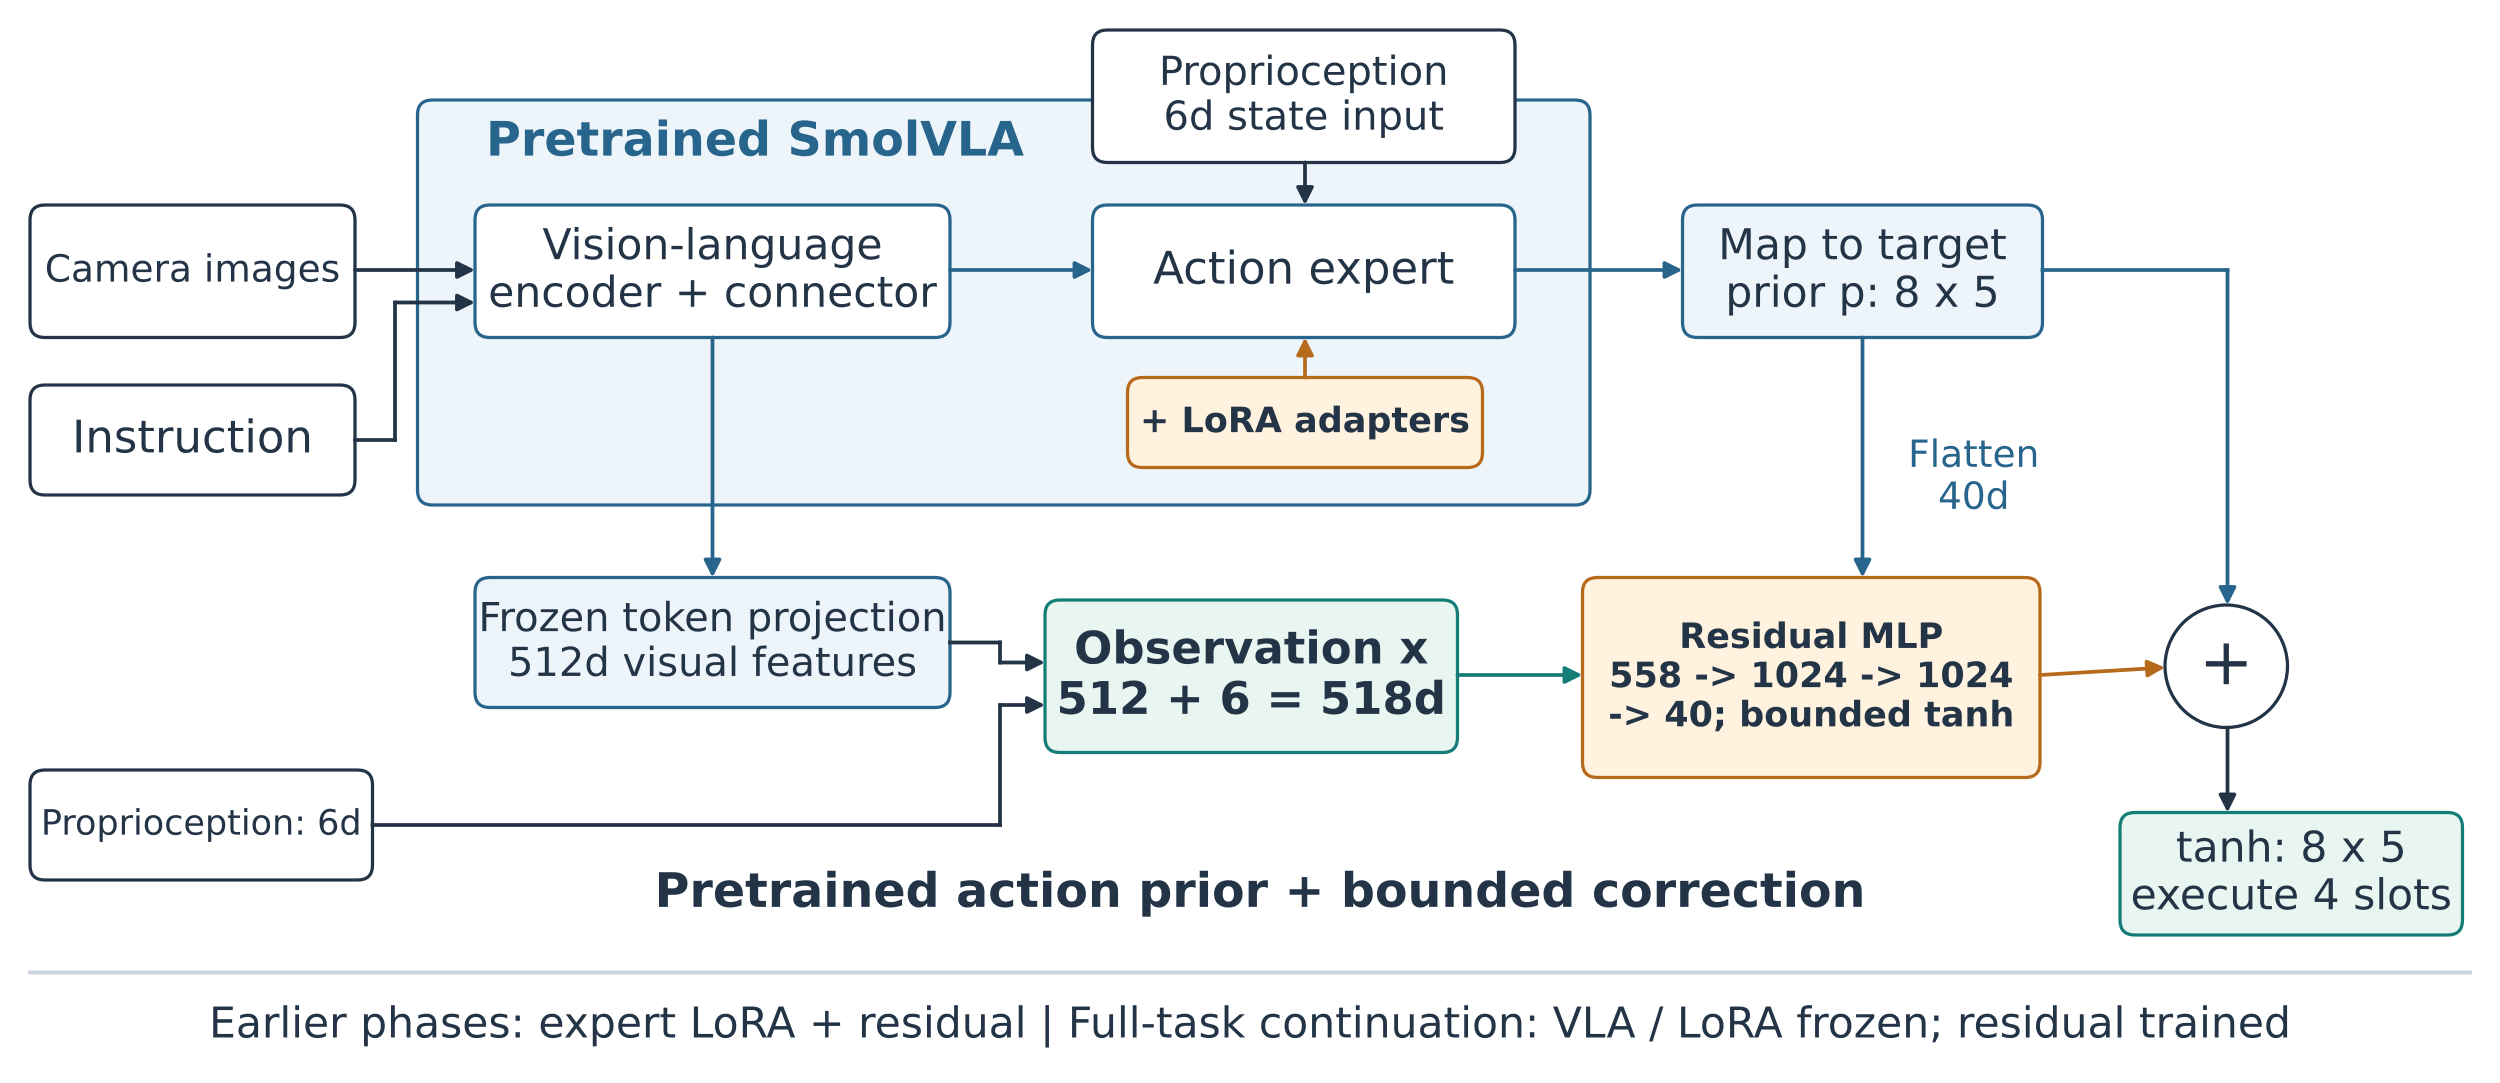
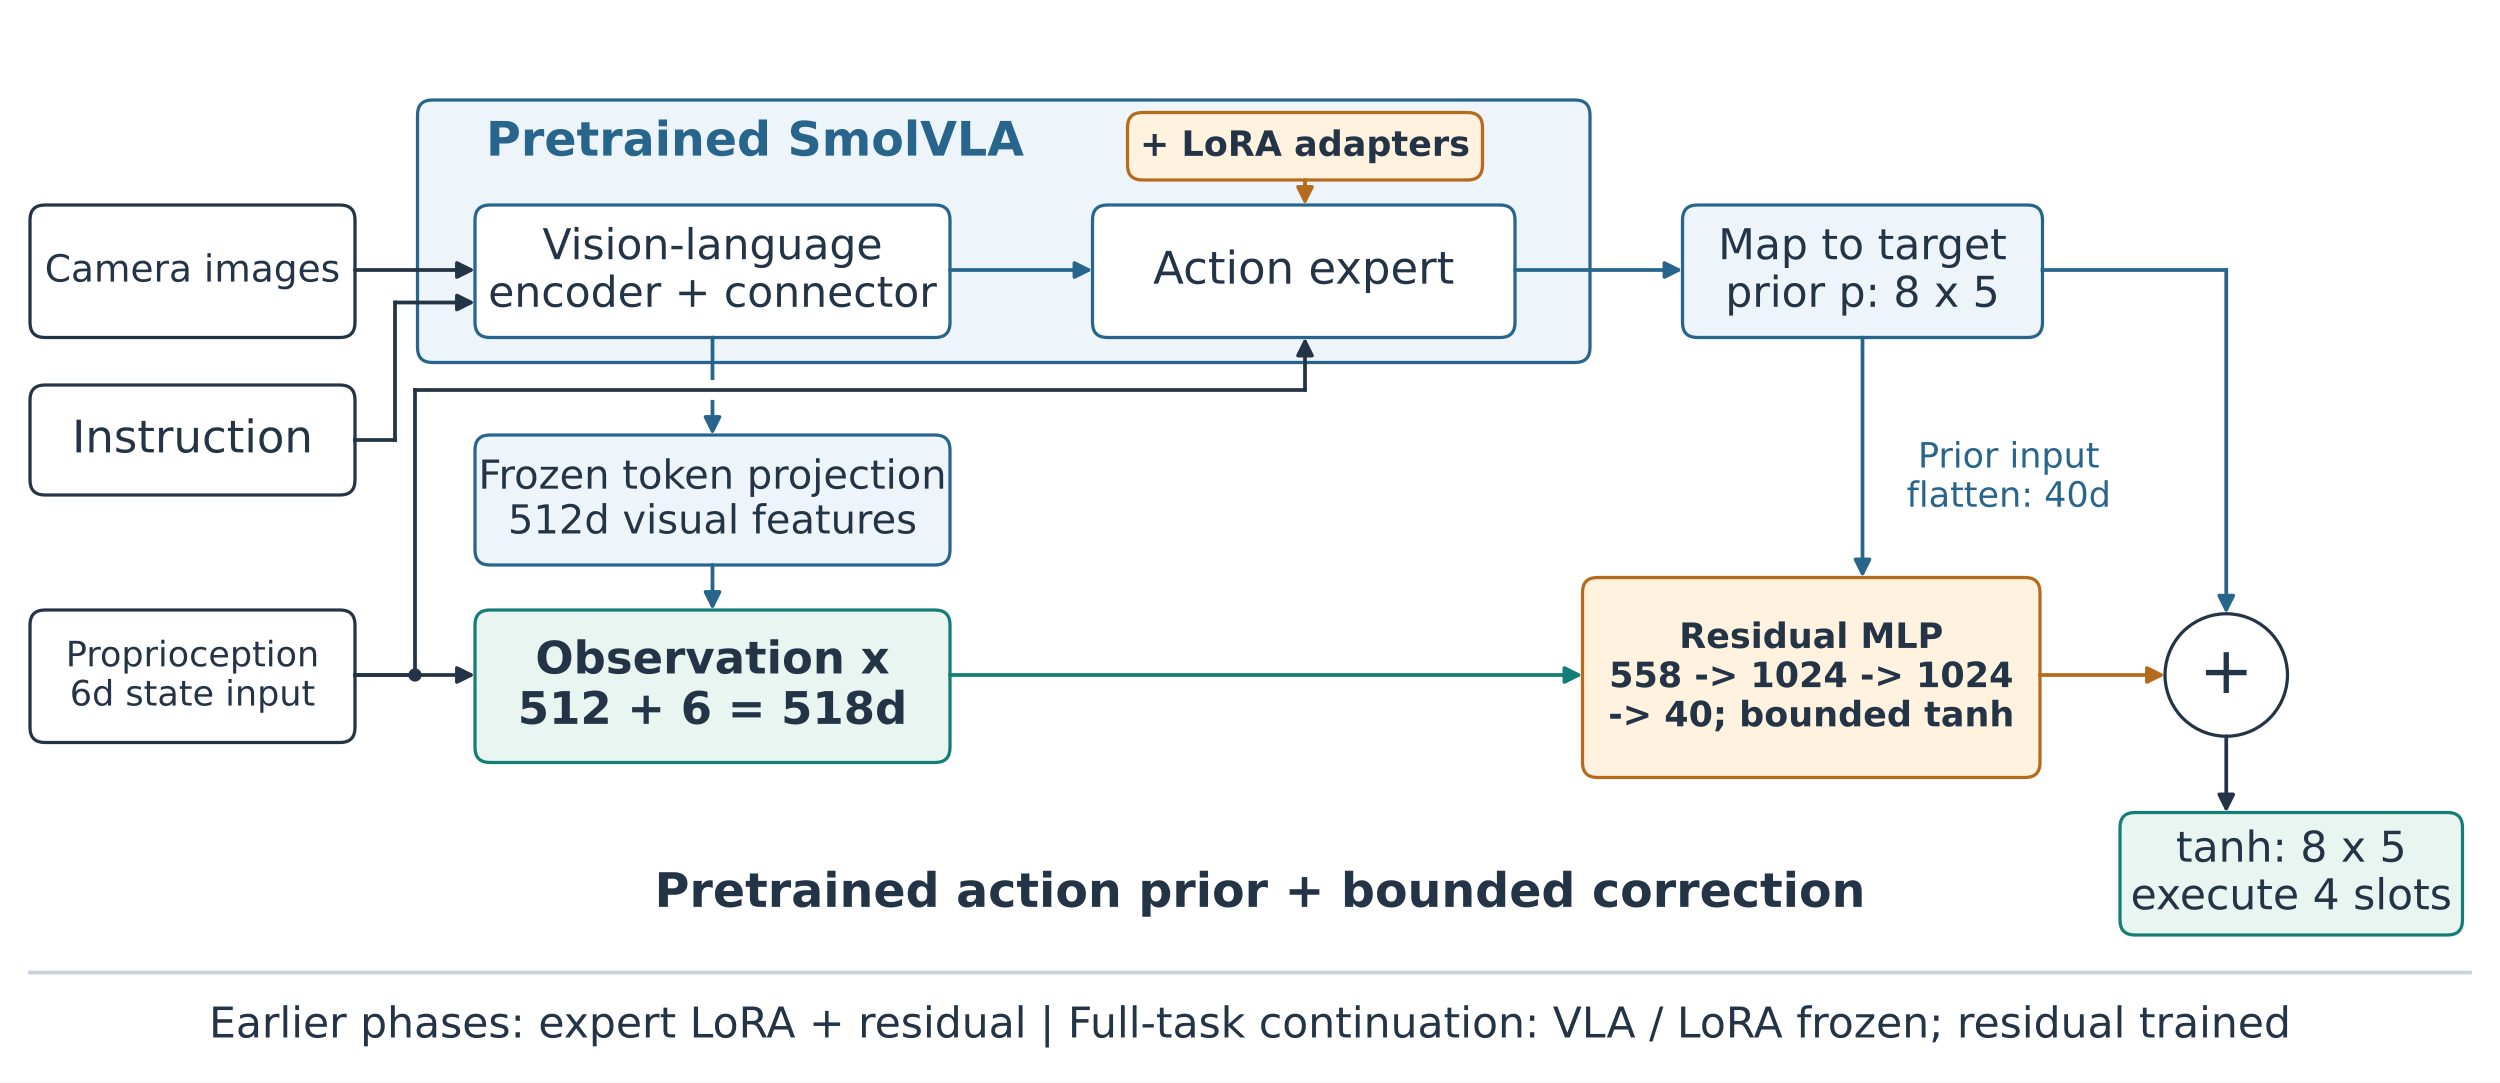
<svg xmlns="http://www.w3.org/2000/svg" width="720pt" height="311.76pt" viewBox="0 0 720 311.76" version="1.1">
  <defs>
    <style type="text/css">*{stroke-linejoin: round; stroke-linecap: butt}</style>
  </defs>
  <g id="figure_1">
    <g id="patch_1">
-       <path d="M 0 311.76  L 720 311.76  L 720 0  L 0 0  z " style="fill: #ffffff" />
+       <path d="M 0 311.76 L 720 311.76 L 720 0 L 0 0 z " style="fill: #ffffff" />
    </g>
    <g id="axes_1">
      <g id="patch_2">
-         <path d="M 124.56 28.8  L 453.6 28.8  Q 457.92 28.8 457.92 33.12  L 457.92 141.12  Q 457.92 145.44 453.6 145.44  L 124.56 145.44  Q 120.24 145.44 120.24 141.12  L 120.24 33.12  Q 120.24 28.8 124.56 28.8  z " clip-path="url(#p7bef2e6322)" style="fill: #edf4fa; stroke: #28658c; stroke-width: 0.936; stroke-linejoin: miter" />
+         <path d="M 124.56 28.8 L 453.6 28.8 Q 457.92 28.8 457.92 33.12 L 457.92 100.08 Q 457.92 104.4 453.6 104.4 L 124.56 104.4 Q 120.24 104.4 120.24 100.08 L 120.24 33.12 Q 120.24 28.8 124.56 28.8 z " clip-path="url(#p910635ecbf)" style="fill: #edf4fa; stroke: #28658c; stroke-width: 0.936; stroke-linejoin: miter" />
      </g>
      <g id="patch_3">
-         <path d="M 127.44 32.4  L 307.44 32.4  L 307.44 49.68  L 127.44 49.68  L 127.44 32.4  z " clip-path="url(#p7bef2e6322)" style="fill: none" />
+         <path d="M 127.44 32.4 L 307.44 32.4 L 307.44 49.68 L 127.44 49.68 L 127.44 32.4 z " clip-path="url(#p910635ecbf)" style="fill: none" />
      </g>
      <g id="text_1">
        <text style="fill: #28658c; font: 700 13.68px 'DejaVu Sans'; text-anchor: middle" x="217.44" y="44.815" transform="rotate(-0 217.44 44.81482)">Pretrained SmolVLA</text>
      </g>
      <g id="patch_4">
-         <path d="M 12.96 59.04  L 97.92 59.04  Q 102.24 59.04 102.24 63.36  L 102.24 92.88  Q 102.24 97.2 97.92 97.2  L 12.96 97.2  Q 8.64 97.2 8.64 92.88  L 8.64 63.36  Q 8.64 59.04 12.96 59.04  z " clip-path="url(#p7bef2e6322)" style="fill: #ffffff; stroke: #243447; stroke-width: 0.936; stroke-linejoin: miter" />
+         <path d="M 12.96 59.04 L 97.92 59.04 Q 102.24 59.04 102.24 63.36 L 102.24 92.88 Q 102.24 97.2 97.92 97.2 L 12.96 97.2 Q 8.64 97.2 8.64 92.88 L 8.64 63.36 Q 8.64 59.04 12.96 59.04 z " clip-path="url(#p910635ecbf)" style="fill: #ffffff; stroke: #243447; stroke-width: 0.936; stroke-linejoin: miter" />
      </g>
      <g id="text_2">
        <text style="fill: #243447; font: 10.8px 'DejaVu Sans'; text-anchor: middle" x="55.44" y="81.1" transform="rotate(-0 55.44 81.10013)">Camera images</text>
      </g>
      <g id="patch_5">
-         <path d="M 141.12 59.04  L 269.28 59.04  Q 273.6 59.04 273.6 63.36  L 273.6 92.88  Q 273.6 97.2 269.28 97.2  L 141.12 97.2  Q 136.8 97.2 136.8 92.88  L 136.8 63.36  Q 136.8 59.04 141.12 59.04  z " clip-path="url(#p7bef2e6322)" style="fill: #ffffff; stroke: #28658c; stroke-width: 0.936; stroke-linejoin: miter" />
+         <path d="M 141.12 59.04 L 269.28 59.04 Q 273.6 59.04 273.6 63.36 L 273.6 92.88 Q 273.6 97.2 269.28 97.2 L 141.12 97.2 Q 136.8 97.2 136.8 92.88 L 136.8 63.36 Q 136.8 59.04 141.12 59.04 z " clip-path="url(#p910635ecbf)" style="fill: #ffffff; stroke: #28658c; stroke-width: 0.936; stroke-linejoin: miter" />
      </g>
      <g id="text_3">
        <text style="fill: #243447; font: 12.24px 'DejaVu Sans'" transform="translate(156.2371 74.64441)">Vision-language</text>
        <text style="fill: #243447; font: 12.24px 'DejaVu Sans'" transform="translate(140.6034 88.35054)">encoder + connector</text>
      </g>
      <g id="patch_6">
-         <path d="M 12.96 110.88  L 97.92 110.88  Q 102.24 110.88 102.24 115.2  L 102.24 138.24  Q 102.24 142.56 97.92 142.56  L 12.96 142.56  Q 8.64 142.56 8.64 138.24  L 8.64 115.2  Q 8.64 110.88 12.96 110.88  z " clip-path="url(#p7bef2e6322)" style="fill: #ffffff; stroke: #243447; stroke-width: 0.936; stroke-linejoin: miter" />
+         <path d="M 12.96 110.88 L 97.92 110.88 Q 102.24 110.88 102.24 115.2 L 102.24 138.24 Q 102.24 142.56 97.92 142.56 L 12.96 142.56 Q 8.64 142.56 8.64 138.24 L 8.64 115.2 Q 8.64 110.88 12.96 110.88 z " clip-path="url(#p910635ecbf)" style="fill: #ffffff; stroke: #243447; stroke-width: 0.936; stroke-linejoin: miter" />
      </g>
      <g id="text_4">
        <text style="fill: #243447; font: 12.96px 'DejaVu Sans'; text-anchor: middle" x="55.44" y="130.296" transform="rotate(-0 55.44 130.2962)">Instruction</text>
      </g>
      <g id="patch_7">
-         <path d="M 318.96 8.64  L 432 8.64  Q 436.32 8.64 436.32 12.96  L 436.32 42.48  Q 436.32 46.8 432 46.8  L 318.96 46.8  Q 314.64 46.8 314.64 42.48  L 314.64 12.96  Q 314.64 8.64 318.96 8.64  z " clip-path="url(#p7bef2e6322)" style="fill: #ffffff; stroke: #243447; stroke-width: 0.936; stroke-linejoin: miter" />
+         <path d="M 12.96 175.68 L 97.92 175.68 Q 102.24 175.68 102.24 180 L 102.24 209.52 Q 102.24 213.84 97.92 213.84 L 12.96 213.84 Q 8.64 213.84 8.64 209.52 L 8.64 180 Q 8.64 175.68 12.96 175.68 z " clip-path="url(#p910635ecbf)" style="fill: #ffffff; stroke: #243447; stroke-width: 0.936; stroke-linejoin: miter" />
      </g>
      <g id="text_5">
-         <text style="fill: #243447; font: 11.52px 'DejaVu Sans'" transform="translate(333.7947 24.44886)">Proprioception</text>
-         <text style="fill: #243447; font: 11.52px 'DejaVu Sans'" transform="translate(335.0907 37.34874)">6d state input</text>
+         <text style="fill: #243447; font: 10.08px 'DejaVu Sans'" transform="translate(18.96536 191.8978)">Proprioception</text>
+         <text style="fill: #243447; font: 10.08px 'DejaVu Sans'" transform="translate(20.09936 203.1851)">6d state input</text>
      </g>
      <g id="patch_8">
-         <path d="M 318.96 59.04  L 432 59.04  Q 436.32 59.04 436.32 63.36  L 436.32 92.88  Q 436.32 97.2 432 97.2  L 318.96 97.2  Q 314.64 97.2 314.64 92.88  L 314.64 63.36  Q 314.64 59.04 318.96 59.04  z " clip-path="url(#p7bef2e6322)" style="fill: #ffffff; stroke: #28658c; stroke-width: 0.936; stroke-linejoin: miter" />
+         <path d="M 318.96 59.04 L 432 59.04 Q 436.32 59.04 436.32 63.36 L 436.32 92.88 Q 436.32 97.2 432 97.2 L 318.96 97.2 Q 314.64 97.2 314.64 92.88 L 314.64 63.36 Q 314.64 59.04 318.96 59.04 z " clip-path="url(#p910635ecbf)" style="fill: #ffffff; stroke: #28658c; stroke-width: 0.936; stroke-linejoin: miter" />
      </g>
      <g id="text_6">
        <text style="fill: #243447; font: 12.96px 'DejaVu Sans'; text-anchor: middle" x="375.48" y="81.696" transform="rotate(-0 375.48 81.69615)">Action expert</text>
      </g>
      <g id="patch_9">
-         <path d="M 375.84 46.8  Q 375.84 52.92 375.84 57.833  " clip-path="url(#p7bef2e6322)" style="fill: none; stroke: #243447; stroke-width: 1.08; stroke-linecap: round" />
-         <path d="M 377.84 53.833  L 375.84 57.833  L 373.84 53.833  z " clip-path="url(#p7bef2e6322)" style="fill: #243447; stroke: #243447; stroke-width: 1.08; stroke-linecap: round" />
+         <path d="M 329.04 32.4 L 422.64 32.4 Q 426.96 32.4 426.96 36.72 L 426.96 47.52 Q 426.96 51.84 422.64 51.84 L 329.04 51.84 Q 324.72 51.84 324.72 47.52 L 324.72 36.72 Q 324.72 32.4 329.04 32.4 z " clip-path="url(#p910635ecbf)" style="fill: #fff2df; stroke: #b66a1b; stroke-width: 0.936; stroke-linejoin: miter" />
+       </g>
+       <g id="text_7">
+         <text style="fill: #243447; font: 700 10.08px 'DejaVu Sans'; text-anchor: middle" x="375.84" y="44.901" transform="rotate(-0 375.84 44.90145)">+ LoRA adapters</text>
      </g>
      <g id="patch_10">
-         <path d="M 329.04 108.72  L 422.64 108.72  Q 426.96 108.72 426.96 113.04  L 426.96 130.32  Q 426.96 134.64 422.64 134.64  L 329.04 134.64  Q 324.72 134.64 324.72 130.32  L 324.72 113.04  Q 324.72 108.72 329.04 108.72  z " clip-path="url(#p7bef2e6322)" style="fill: #fff2df; stroke: #b66a1b; stroke-width: 0.936; stroke-linejoin: miter" />
-       </g>
-       <g id="text_7">
-         <text style="fill: #243447; font: 700 10.08px 'DejaVu Sans'; text-anchor: middle" x="375.84" y="124.461" transform="rotate(-0 375.84 124.4614)">+ LoRA adapters</text>
-       </g>
-       <g id="patch_11">
-         <path d="M 488.88 59.04  L 583.92 59.04  Q 588.24 59.04 588.24 63.36  L 588.24 92.88  Q 588.24 97.2 583.92 97.2  L 488.88 97.2  Q 484.56 97.2 484.56 92.88  L 484.56 63.36  Q 484.56 59.04 488.88 59.04  z " clip-path="url(#p7bef2e6322)" style="fill: #edf4fa; stroke: #28658c; stroke-width: 0.936; stroke-linejoin: miter" />
+         <path d="M 488.88 59.04 L 583.92 59.04 Q 588.24 59.04 588.24 63.36 L 588.24 92.88 Q 588.24 97.2 583.92 97.2 L 488.88 97.2 Q 484.56 97.2 484.56 92.88 L 484.56 63.36 Q 484.56 59.04 488.88 59.04 z " clip-path="url(#p910635ecbf)" style="fill: #edf4fa; stroke: #28658c; stroke-width: 0.936; stroke-linejoin: miter" />
      </g>
      <g id="text_8">
        <text style="fill: #243447; font: 12.24px 'DejaVu Sans'" transform="translate(494.8414 74.64441)">Map to target</text>
        <text style="fill: #243447; font: 12.24px 'DejaVu Sans'" transform="translate(496.9011 88.35054)">prior p: 8 x 5</text>
      </g>
+       <g id="patch_11">
+         <path d="M 102.24 77.76 Q 119.52 77.76 135.593 77.76 " clip-path="url(#p910635ecbf)" style="fill: none; stroke: #243447; stroke-width: 1.08; stroke-linecap: round" />
+         <path d="M 131.593 75.76 L 135.593 77.76 L 131.593 79.76 z " clip-path="url(#p910635ecbf)" style="fill: #243447; stroke: #243447; stroke-width: 1.08; stroke-linecap: round" />
+       </g>
+       <g id="line2d_1">
+         <path d="M 102.24 126.72 L 113.76 126.72 " clip-path="url(#p910635ecbf)" style="fill: none; stroke: #243447; stroke-width: 1.08; stroke-linecap: square" />
+       </g>
+       <g id="line2d_2">
+         <path d="M 113.76 126.72 L 113.76 87.12 " clip-path="url(#p910635ecbf)" style="fill: none; stroke: #243447; stroke-width: 1.08; stroke-linecap: square" />
+       </g>
      <g id="patch_12">
-         <path d="M 102.24 77.76  Q 119.52 77.76 135.593 77.76  " clip-path="url(#p7bef2e6322)" style="fill: none; stroke: #243447; stroke-width: 1.08; stroke-linecap: round" />
-         <path d="M 131.593 75.76  L 135.593 77.76  L 131.593 79.76  z " clip-path="url(#p7bef2e6322)" style="fill: #243447; stroke: #243447; stroke-width: 1.08; stroke-linecap: round" />
-       </g>
-       <g id="line2d_1">
-         <path d="M 102.24 126.72  L 113.76 126.72  " clip-path="url(#p7bef2e6322)" style="fill: none; stroke: #243447; stroke-width: 1.08; stroke-linecap: square" />
-       </g>
-       <g id="line2d_2">
-         <path d="M 113.76 126.72  L 113.76 87.12  " clip-path="url(#p7bef2e6322)" style="fill: none; stroke: #243447; stroke-width: 1.08; stroke-linecap: square" />
+         <path d="M 113.76 87.12 Q 125.28 87.12 135.593 87.12 " clip-path="url(#p910635ecbf)" style="fill: none; stroke: #243447; stroke-width: 1.08; stroke-linecap: round" />
+         <path d="M 131.593 85.12 L 135.593 87.12 L 131.593 89.12 z " clip-path="url(#p910635ecbf)" style="fill: #243447; stroke: #243447; stroke-width: 1.08; stroke-linecap: round" />
      </g>
      <g id="patch_13">
-         <path d="M 113.76 87.12  Q 125.28 87.12 135.593 87.12  " clip-path="url(#p7bef2e6322)" style="fill: none; stroke: #243447; stroke-width: 1.08; stroke-linecap: round" />
-         <path d="M 131.593 85.12  L 135.593 87.12  L 131.593 89.12  z " clip-path="url(#p7bef2e6322)" style="fill: #243447; stroke: #243447; stroke-width: 1.08; stroke-linecap: round" />
+         <path d="M 273.6 77.76 Q 294.12 77.76 313.433 77.76 " clip-path="url(#p910635ecbf)" style="fill: none; stroke: #28658c; stroke-width: 1.08; stroke-linecap: round" />
+         <path d="M 309.433 75.76 L 313.433 77.76 L 309.433 79.76 z " clip-path="url(#p910635ecbf)" style="fill: #28658c; stroke: #28658c; stroke-width: 1.08; stroke-linecap: round" />
      </g>
      <g id="patch_14">
-         <path d="M 273.6 77.76  Q 294.12 77.76 313.433 77.76  " clip-path="url(#p7bef2e6322)" style="fill: none; stroke: #28658c; stroke-width: 1.08; stroke-linecap: round" />
-         <path d="M 309.433 75.76  L 313.433 77.76  L 309.433 79.76  z " clip-path="url(#p7bef2e6322)" style="fill: #28658c; stroke: #28658c; stroke-width: 1.08; stroke-linecap: round" />
+         <path d="M 375.84 51.84 Q 375.84 55.44 375.84 57.833 " clip-path="url(#p910635ecbf)" style="fill: none; stroke: #b66a1b; stroke-width: 1.08; stroke-linecap: round" />
+         <path d="M 377.84 53.833 L 375.84 57.833 L 373.84 53.833 z " clip-path="url(#p910635ecbf)" style="fill: #b66a1b; stroke: #b66a1b; stroke-width: 1.08; stroke-linecap: round" />
      </g>
      <g id="patch_15">
-         <path d="M 375.84 108.72  Q 375.84 102.96 375.84 98.407  " clip-path="url(#p7bef2e6322)" style="fill: none; stroke: #b66a1b; stroke-width: 1.08; stroke-linecap: round" />
-         <path d="M 373.84 102.407  L 375.84 98.407  L 377.84 102.407  z " clip-path="url(#p7bef2e6322)" style="fill: #b66a1b; stroke: #b66a1b; stroke-width: 1.08; stroke-linecap: round" />
+         <path d="M 436.32 77.76 Q 460.44 77.76 483.353 77.76 " clip-path="url(#p910635ecbf)" style="fill: none; stroke: #28658c; stroke-width: 1.08; stroke-linecap: round" />
+         <path d="M 479.353 75.76 L 483.353 77.76 L 479.353 79.76 z " clip-path="url(#p910635ecbf)" style="fill: #28658c; stroke: #28658c; stroke-width: 1.08; stroke-linecap: round" />
      </g>
      <g id="patch_16">
-         <path d="M 436.32 77.76  Q 460.44 77.76 483.353 77.76  " clip-path="url(#p7bef2e6322)" style="fill: none; stroke: #28658c; stroke-width: 1.08; stroke-linecap: round" />
-         <path d="M 479.353 75.76  L 483.353 77.76  L 479.353 79.76  z " clip-path="url(#p7bef2e6322)" style="fill: #28658c; stroke: #28658c; stroke-width: 1.08; stroke-linecap: round" />
+         <path d="M 141.12 125.28 L 269.28 125.28 Q 273.6 125.28 273.6 129.6 L 273.6 158.4 Q 273.6 162.72 269.28 162.72 L 141.12 162.72 Q 136.8 162.72 136.8 158.4 L 136.8 129.6 Q 136.8 125.28 141.12 125.28 z " clip-path="url(#p910635ecbf)" style="fill: #edf4fa; stroke: #28658c; stroke-width: 0.936; stroke-linejoin: miter" />
+       </g>
+       <g id="text_9">
+         <text style="fill: #243447; font: 11.52px 'DejaVu Sans'" transform="translate(137.7954 140.7289)">Frozen token projection</text>
+         <text style="fill: #243447; font: 11.52px 'DejaVu Sans'" transform="translate(146.304 153.6287)">512d visual features</text>
      </g>
      <g id="patch_17">
-         <path d="M 141.12 166.32  L 269.28 166.32  Q 273.6 166.32 273.6 170.64  L 273.6 199.44  Q 273.6 203.76 269.28 203.76  L 141.12 203.76  Q 136.8 203.76 136.8 199.44  L 136.8 170.64  Q 136.8 166.32 141.12 166.32  z " clip-path="url(#p7bef2e6322)" style="fill: #edf4fa; stroke: #28658c; stroke-width: 0.936; stroke-linejoin: miter" />
-       </g>
-       <g id="text_9">
-         <text style="fill: #243447; font: 11.52px 'DejaVu Sans'" transform="translate(137.7954 181.7689)">Frozen token projection</text>
-         <text style="fill: #243447; font: 11.52px 'DejaVu Sans'" transform="translate(146.304 194.6687)">512d visual features</text>
+         <path d="M 141.12 175.68 L 269.28 175.68 Q 273.6 175.68 273.6 180 L 273.6 215.28 Q 273.6 219.6 269.28 219.6 L 141.12 219.6 Q 136.8 219.6 136.8 215.28 L 136.8 180 Q 136.8 175.68 141.12 175.68 z " clip-path="url(#p910635ecbf)" style="fill: #e8f5f1; stroke: #147d77; stroke-width: 0.936; stroke-linejoin: miter" />
+       </g>
+       <g id="text_10">
+         <text style="fill: #243447; font: 700 12.96px 'DejaVu Sans'" transform="translate(154.1892 193.96)">Observation x</text>
+         <text style="fill: #243447; font: 700 12.96px 'DejaVu Sans'" transform="translate(149.1176 208.4723)">512 + 6 = 518d</text>
      </g>
      <g id="patch_18">
-         <path d="M 12.96 221.76  L 102.96 221.76  Q 107.28 221.76 107.28 226.08  L 107.28 249.12  Q 107.28 253.44 102.96 253.44  L 12.96 253.44  Q 8.64 253.44 8.64 249.12  L 8.64 226.08  Q 8.64 221.76 12.96 221.76  z " clip-path="url(#p7bef2e6322)" style="fill: #ffffff; stroke: #243447; stroke-width: 0.936; stroke-linejoin: miter" />
-       </g>
-       <g id="text_10">
-         <text style="fill: #243447; font: 10.08px 'DejaVu Sans'; text-anchor: middle" x="57.96" y="240.381" transform="rotate(-0 57.96 240.3815)">Proprioception: 6d</text>
+         <path d="M 205.2 97.2 Q 205.2 111.24 205.2 124.073 " clip-path="url(#p910635ecbf)" style="fill: none; stroke: #28658c; stroke-width: 1.08; stroke-linecap: round" />
+         <path d="M 207.2 120.073 L 205.2 124.073 L 203.2 120.073 z " clip-path="url(#p910635ecbf)" style="fill: #28658c; stroke: #28658c; stroke-width: 1.08; stroke-linecap: round" />
      </g>
      <g id="patch_19">
-         <path d="M 305.28 172.8  L 415.44 172.8  Q 419.76 172.8 419.76 177.12  L 419.76 212.4  Q 419.76 216.72 415.44 216.72  L 305.28 216.72  Q 300.96 216.72 300.96 212.4  L 300.96 177.12  Q 300.96 172.8 305.28 172.8  z " clip-path="url(#p7bef2e6322)" style="fill: #e8f5f1; stroke: #147d77; stroke-width: 0.936; stroke-linejoin: miter" />
+         <path d="M 205.2 109.44 C 205.964 109.44 206.696 109.743 207.236 110.284 C 207.777 110.824 208.08 111.556 208.08 112.32 C 208.08 113.084 207.777 113.816 207.236 114.356 C 206.696 114.897 205.964 115.2 205.2 115.2 C 204.436 115.2 203.704 114.897 203.164 114.356 C 202.623 113.816 202.32 113.084 202.32 112.32 C 202.32 111.556 202.623 110.824 203.164 110.284 C 203.704 109.743 204.436 109.44 205.2 109.44 z " clip-path="url(#p910635ecbf)" style="fill: #ffffff" />
+       </g>
+       <g id="line2d_3">
+         <path d="M 102.24 194.4 L 119.52 194.4 " clip-path="url(#p910635ecbf)" style="fill: none; stroke: #243447; stroke-width: 1.08; stroke-linecap: square" />
+       </g>
+       <g id="line2d_4">
+         <path d="M 119.52 194.4 L 119.52 112.32 " clip-path="url(#p910635ecbf)" style="fill: none; stroke: #243447; stroke-width: 1.08; stroke-linecap: square" />
+       </g>
+       <g id="line2d_5">
+         <path d="M 119.52 112.32 L 375.84 112.32 " clip-path="url(#p910635ecbf)" style="fill: none; stroke: #243447; stroke-width: 1.08; stroke-linecap: square" />
+       </g>
+       <g id="patch_20">
+         <path d="M 375.84 112.32 Q 375.84 104.76 375.84 98.407 " clip-path="url(#p910635ecbf)" style="fill: none; stroke: #243447; stroke-width: 1.08; stroke-linecap: round" />
+         <path d="M 373.84 102.407 L 375.84 98.407 L 377.84 102.407 z " clip-path="url(#p910635ecbf)" style="fill: #243447; stroke: #243447; stroke-width: 1.08; stroke-linecap: round" />
+       </g>
+       <g id="patch_21">
+         <path d="M 205.2 162.72 Q 205.2 169.2 205.2 174.473 " clip-path="url(#p910635ecbf)" style="fill: none; stroke: #28658c; stroke-width: 1.08; stroke-linecap: round" />
+         <path d="M 207.2 170.473 L 205.2 174.473 L 203.2 170.473 z " clip-path="url(#p910635ecbf)" style="fill: #28658c; stroke: #28658c; stroke-width: 1.08; stroke-linecap: round" />
+       </g>
+       <g id="patch_22">
+         <path d="M 102.24 194.4 Q 119.52 194.4 135.593 194.4 " clip-path="url(#p910635ecbf)" style="fill: none; stroke: #243447; stroke-width: 1.08; stroke-linecap: round" />
+         <path d="M 131.593 192.4 L 135.593 194.4 L 131.593 196.4 z " clip-path="url(#p910635ecbf)" style="fill: #243447; stroke: #243447; stroke-width: 1.08; stroke-linecap: round" />
+       </g>
+       <g id="patch_23">
+         <path d="M 119.52 192.96 C 119.902 192.96 120.268 193.112 120.538 193.382 C 120.808 193.652 120.96 194.018 120.96 194.4 C 120.96 194.782 120.808 195.148 120.538 195.418 C 120.268 195.688 119.902 195.84 119.52 195.84 C 119.138 195.84 118.772 195.688 118.502 195.418 C 118.232 195.148 118.08 194.782 118.08 194.4 C 118.08 194.018 118.232 193.652 118.502 193.382 C 118.772 193.112 119.138 192.96 119.52 192.96 z " clip-path="url(#p910635ecbf)" style="fill: #243447; stroke: #243447; stroke-width: 0.936; stroke-linejoin: miter" />
+       </g>
+       <g id="patch_24">
+         <path d="M 460.08 166.32 L 583.2 166.32 Q 587.52 166.32 587.52 170.64 L 587.52 219.6 Q 587.52 223.92 583.2 223.92 L 460.08 223.92 Q 455.76 223.92 455.76 219.6 L 455.76 170.64 Q 455.76 166.32 460.08 166.32 z " clip-path="url(#p910635ecbf)" style="fill: #fff2df; stroke: #b66a1b; stroke-width: 0.936; stroke-linejoin: miter" />
      </g>
      <g id="text_11">
-         <text style="fill: #243447; font: 700 12.96px 'DejaVu Sans'" transform="translate(309.3492 191.08)">Observation x</text>
-         <text style="fill: #243447; font: 700 12.96px 'DejaVu Sans'" transform="translate(304.2776 205.5923)">512 + 6 = 518d</text>
-       </g>
-       <g id="patch_20">
-         <path d="M 205.2 97.2  Q 205.2 131.76 205.2 165.113  " clip-path="url(#p7bef2e6322)" style="fill: none; stroke: #28658c; stroke-width: 1.08; stroke-linecap: round" />
-         <path d="M 207.2 161.113  L 205.2 165.113  L 203.2 161.113  z " clip-path="url(#p7bef2e6322)" style="fill: #28658c; stroke: #28658c; stroke-width: 1.08; stroke-linecap: round" />
-       </g>
-       <g id="line2d_3">
-         <path d="M 273.6 185.04  L 288 185.04  " clip-path="url(#p7bef2e6322)" style="fill: none; stroke: #243447; stroke-width: 1.08; stroke-linecap: square" />
-       </g>
-       <g id="line2d_4">
-         <path d="M 288 185.04  L 288 190.8  " clip-path="url(#p7bef2e6322)" style="fill: none; stroke: #243447; stroke-width: 1.08; stroke-linecap: square" />
-       </g>
-       <g id="patch_21">
-         <path d="M 288 190.8  Q 294.48 190.8 299.753 190.8  " clip-path="url(#p7bef2e6322)" style="fill: none; stroke: #243447; stroke-width: 1.08; stroke-linecap: round" />
-         <path d="M 295.753 188.8  L 299.753 190.8  L 295.753 192.8  z " clip-path="url(#p7bef2e6322)" style="fill: #243447; stroke: #243447; stroke-width: 1.08; stroke-linecap: round" />
-       </g>
-       <g id="line2d_5">
-         <path d="M 107.28 237.6  L 288 237.6  " clip-path="url(#p7bef2e6322)" style="fill: none; stroke: #243447; stroke-width: 1.08; stroke-linecap: square" />
-       </g>
-       <g id="line2d_6">
-         <path d="M 288 237.6  L 288 203.04  " clip-path="url(#p7bef2e6322)" style="fill: none; stroke: #243447; stroke-width: 1.08; stroke-linecap: square" />
-       </g>
-       <g id="patch_22">
-         <path d="M 288 203.04  Q 294.48 203.04 299.753 203.04  " clip-path="url(#p7bef2e6322)" style="fill: none; stroke: #243447; stroke-width: 1.08; stroke-linecap: round" />
-         <path d="M 295.753 201.04  L 299.753 203.04  L 295.753 205.04  z " clip-path="url(#p7bef2e6322)" style="fill: #243447; stroke: #243447; stroke-width: 1.08; stroke-linecap: round" />
-       </g>
-       <g id="patch_23">
-         <path d="M 460.08 166.32  L 583.2 166.32  Q 587.52 166.32 587.52 170.64  L 587.52 219.6  Q 587.52 223.92 583.2 223.92  L 460.08 223.92  Q 455.76 223.92 455.76 219.6  L 455.76 170.64  Q 455.76 166.32 460.08 166.32  z " clip-path="url(#p7bef2e6322)" style="fill: #fff2df; stroke: #b66a1b; stroke-width: 0.936; stroke-linejoin: miter" />
-       </g>
-       <g id="text_12">
        <text style="fill: #243447; font: 700 10.08px 'DejaVu Sans'" transform="translate(483.6132 186.6141)">Residual MLP</text>
        <text style="fill: #243447; font: 700 10.08px 'DejaVu Sans'" transform="translate(463.4178 197.9015)">558 -&gt; 1024 -&gt; 1024</text>
        <text style="fill: #243447; font: 700 10.08px 'DejaVu Sans'" transform="translate(463.1673 209.1888)">-&gt; 40; bounded tanh</text>
      </g>
-       <g id="patch_24">
-         <path d="M 419.76 194.4  Q 437.76 194.4 454.553 194.4  " clip-path="url(#p7bef2e6322)" style="fill: none; stroke: #147d77; stroke-width: 1.08; stroke-linecap: round" />
-         <path d="M 450.553 192.4  L 454.553 194.4  L 450.553 196.4  z " clip-path="url(#p7bef2e6322)" style="fill: #147d77; stroke: #147d77; stroke-width: 1.08; stroke-linecap: round" />
-       </g>
      <g id="patch_25">
-         <path d="M 536.4 97.2  Q 536.4 131.76 536.4 165.113  " clip-path="url(#p7bef2e6322)" style="fill: none; stroke: #28658c; stroke-width: 1.08; stroke-linecap: round" />
-         <path d="M 538.4 161.113  L 536.4 165.113  L 534.4 161.113  z " clip-path="url(#p7bef2e6322)" style="fill: #28658c; stroke: #28658c; stroke-width: 1.08; stroke-linecap: round" />
+         <path d="M 273.6 194.4 Q 364.68 194.4 454.553 194.4 " clip-path="url(#p910635ecbf)" style="fill: none; stroke: #147d77; stroke-width: 1.08; stroke-linecap: round" />
+         <path d="M 450.553 192.4 L 454.553 194.4 L 450.553 196.4 z " clip-path="url(#p910635ecbf)" style="fill: #147d77; stroke: #147d77; stroke-width: 1.08; stroke-linecap: round" />
      </g>
      <g id="patch_26">
-         <path d="M 540.72 122.4  L 596.16 122.4  L 596.16 152.64  L 540.72 152.64  L 540.72 122.4  z " clip-path="url(#p7bef2e6322)" style="fill: none" />
+         <path d="M 536.4 97.2 Q 536.4 131.76 536.4 165.113 " clip-path="url(#p910635ecbf)" style="fill: none; stroke: #28658c; stroke-width: 1.08; stroke-linecap: round" />
+         <path d="M 538.4 161.113 L 536.4 165.113 L 534.4 161.113 z " clip-path="url(#p910635ecbf)" style="fill: #28658c; stroke: #28658c; stroke-width: 1.08; stroke-linecap: round" />
+       </g>
+       <g id="patch_27">
+         <path d="M 540.72 120.24 L 616.32 120.24 L 616.32 154.8 L 540.72 154.8 L 540.72 120.24 z " clip-path="url(#p910635ecbf)" style="fill: none" />
+       </g>
+       <g id="text_12">
+         <text style="fill: #28658c; font: 10.08px 'DejaVu Sans'" transform="translate(552.3758 134.6578)">Prior input</text>
+         <text style="fill: #28658c; font: 10.08px 'DejaVu Sans'" transform="translate(549.0974 145.9451)">flatten: 40d</text>
+       </g>
+       <g id="patch_28">
+         <path d="M 641.16 176.76 C 645.838 176.76 650.325 178.619 653.633 181.927 C 656.941 185.235 658.8 189.722 658.8 194.4 C 658.8 199.078 656.941 203.565 653.633 206.873 C 650.325 210.181 645.838 212.04 641.16 212.04 C 636.482 212.04 631.995 210.181 628.687 206.873 C 625.379 203.565 623.52 199.078 623.52 194.4 C 623.52 189.722 625.379 185.235 628.687 181.927 C 631.995 178.619 636.482 176.76 641.16 176.76 z " clip-path="url(#p910635ecbf)" style="fill: #ffffff; stroke: #243447; stroke-width: 0.936; stroke-linejoin: miter" />
      </g>
      <g id="text_13">
-         <text style="fill: #28658c; font: 10.8px 'DejaVu Sans'" transform="translate(549.5459 134.4533)">Flatten</text>
-         <text style="fill: #28658c; font: 10.8px 'DejaVu Sans'" transform="translate(558.1403 146.5469)">40d</text>
-       </g>
-       <g id="patch_27">
-         <path d="M 641.16 174.24  C 645.838 174.24 650.325 176.099 653.633 179.407  C 656.941 182.715 658.8 187.202 658.8 191.88  C 658.8 196.558 656.941 201.045 653.633 204.353  C 650.325 207.661 645.838 209.52 641.16 209.52  C 636.482 209.52 631.995 207.661 628.687 204.353  C 625.379 201.045 623.52 196.558 623.52 191.88  C 623.52 187.202 625.379 182.715 628.687 179.407  C 631.995 176.099 636.482 174.24 641.16 174.24  z " clip-path="url(#p7bef2e6322)" style="fill: #ffffff; stroke: #243447; stroke-width: 0.936; stroke-linejoin: miter" />
+         <text style="fill: #243447; font: 18.72px 'DejaVu Sans'; text-anchor: middle" x="641.16" y="199.566" transform="rotate(-0 641.16 199.5656)">+</text>
+       </g>
+       <g id="patch_29">
+         <path d="M 587.52 194.4 Q 605.52 194.4 622.313 194.4 " clip-path="url(#p910635ecbf)" style="fill: none; stroke: #b66a1b; stroke-width: 1.08; stroke-linecap: round" />
+         <path d="M 618.313 192.4 L 622.313 194.4 L 618.313 196.4 z " clip-path="url(#p910635ecbf)" style="fill: #b66a1b; stroke: #b66a1b; stroke-width: 1.08; stroke-linecap: round" />
+       </g>
+       <g id="line2d_6">
+         <path d="M 588.24 77.76 L 641.16 77.76 " clip-path="url(#p910635ecbf)" style="fill: none; stroke: #28658c; stroke-width: 1.08; stroke-linecap: square" />
+       </g>
+       <g id="patch_30">
+         <path d="M 641.16 77.76 Q 641.16 127.26 641.16 175.553 " clip-path="url(#p910635ecbf)" style="fill: none; stroke: #28658c; stroke-width: 1.08; stroke-linecap: round" />
+         <path d="M 643.16 171.553 L 641.16 175.553 L 639.16 171.553 z " clip-path="url(#p910635ecbf)" style="fill: #28658c; stroke: #28658c; stroke-width: 1.08; stroke-linecap: round" />
+       </g>
+       <g id="patch_31">
+         <path d="M 614.88 234 L 704.88 234 Q 709.2 234 709.2 238.32 L 709.2 264.96 Q 709.2 269.28 704.88 269.28 L 614.88 269.28 Q 610.56 269.28 610.56 264.96 L 610.56 238.32 Q 610.56 234 614.88 234 z " clip-path="url(#p910635ecbf)" style="fill: #e8f5f1; stroke: #147d77; stroke-width: 0.936; stroke-linejoin: miter" />
      </g>
      <g id="text_14">
-         <text style="fill: #243447; font: 18.72px 'DejaVu Sans'; text-anchor: middle" x="641.16" y="197.046" transform="rotate(-0 641.16 197.0455)">+</text>
-       </g>
-       <g id="patch_28">
-         <path d="M 587.52 194.4  Q 605.52 193.32 622.315 192.312  " clip-path="url(#p7bef2e6322)" style="fill: none; stroke: #b66a1b; stroke-width: 1.08; stroke-linecap: round" />
-         <path d="M 618.202 190.555  L 622.315 192.312  L 618.442 194.548  z " clip-path="url(#p7bef2e6322)" style="fill: #b66a1b; stroke: #b66a1b; stroke-width: 1.08; stroke-linecap: round" />
-       </g>
-       <g id="line2d_7">
-         <path d="M 588.24 77.76  L 641.52 77.76  " clip-path="url(#p7bef2e6322)" style="fill: none; stroke: #28658c; stroke-width: 1.08; stroke-linecap: square" />
-       </g>
-       <g id="patch_29">
-         <path d="M 641.52 77.76  Q 641.52 126 641.52 173.033  " clip-path="url(#p7bef2e6322)" style="fill: none; stroke: #28658c; stroke-width: 1.08; stroke-linecap: round" />
-         <path d="M 643.52 169.033  L 641.52 173.033  L 639.52 169.033  z " clip-path="url(#p7bef2e6322)" style="fill: #28658c; stroke: #28658c; stroke-width: 1.08; stroke-linecap: round" />
-       </g>
-       <g id="patch_30">
-         <path d="M 614.88 234  L 704.88 234  Q 709.2 234 709.2 238.32  L 709.2 264.96  Q 709.2 269.28 704.88 269.28  L 614.88 269.28  Q 610.56 269.28 610.56 264.96  L 610.56 238.32  Q 610.56 234 614.88 234  z " clip-path="url(#p7bef2e6322)" style="fill: #e8f5f1; stroke: #147d77; stroke-width: 0.936; stroke-linejoin: miter" />
-       </g>
-       <g id="text_15">
        <text style="fill: #243447; font: 12.24px 'DejaVu Sans'" transform="translate(626.6666 248.1644)">tanh: 8 x 5</text>
        <text style="fill: #243447; font: 12.24px 'DejaVu Sans'" transform="translate(613.6118 261.8705)">execute 4 slots</text>
      </g>
-       <g id="patch_31">
-         <path d="M 641.52 209.52  Q 641.52 221.76 641.52 232.793  " clip-path="url(#p7bef2e6322)" style="fill: none; stroke: #243447; stroke-width: 1.08; stroke-linecap: round" />
-         <path d="M 643.52 228.793  L 641.52 232.793  L 639.52 228.793  z " clip-path="url(#p7bef2e6322)" style="fill: #243447; stroke: #243447; stroke-width: 1.08; stroke-linecap: round" />
-       </g>
      <g id="patch_32">
-         <path d="M 138.24 246.96  L 587.52 246.96  L 587.52 267.84  L 138.24 267.84  L 138.24 246.96  z " clip-path="url(#p7bef2e6322)" style="fill: none" />
+         <path d="M 641.16 212.04 Q 641.16 223.02 641.16 232.793 " clip-path="url(#p910635ecbf)" style="fill: none; stroke: #243447; stroke-width: 1.08; stroke-linecap: round" />
+         <path d="M 643.16 228.793 L 641.16 232.793 L 639.16 228.793 z " clip-path="url(#p910635ecbf)" style="fill: #243447; stroke: #243447; stroke-width: 1.08; stroke-linecap: round" />
+       </g>
+       <g id="patch_33">
+         <path d="M 138.24 246.96 L 587.52 246.96 L 587.52 267.84 L 138.24 267.84 L 138.24 246.96 z " clip-path="url(#p910635ecbf)" style="fill: none" />
+       </g>
+       <g id="text_15">
+         <text style="fill: #243447; font: 700 13.68px 'DejaVu Sans'; text-anchor: middle" x="362.88" y="261.175" transform="rotate(-0 362.88 261.1748)">Pretrained action prior + bounded correction</text>
+       </g>
+       <g id="line2d_7">
+         <path d="M 8.64 280.08 L 711.36 280.08 " clip-path="url(#p910635ecbf)" style="fill: none; stroke: #cad3dd; stroke-width: 1.08; stroke-linecap: square" />
+       </g>
+       <g id="patch_34">
+         <path d="M 8.64 286.56 L 711.36 286.56 L 711.36 304.56 L 8.64 304.56 L 8.64 286.56 z " clip-path="url(#p910635ecbf)" style="fill: none" />
      </g>
      <g id="text_16">
-         <text style="fill: #243447; font: 700 13.68px 'DejaVu Sans'; text-anchor: middle" x="362.88" y="261.175" transform="rotate(-0 362.88 261.1748)">Pretrained action prior + bounded correction</text>
-       </g>
-       <g id="line2d_8">
-         <path d="M 8.64 280.08  L 711.36 280.08  " clip-path="url(#p7bef2e6322)" style="fill: none; stroke: #cad3dd; stroke-width: 1.08; stroke-linecap: square" />
-       </g>
-       <g id="patch_33">
-         <path d="M 8.64 286.56  L 711.36 286.56  L 711.36 304.56  L 8.64 304.56  L 8.64 286.56  z " clip-path="url(#p7bef2e6322)" style="fill: none" />
-       </g>
-       <g id="text_17">
        <text style="fill: #243447; font: 12.24px 'DejaVu Sans'; text-anchor: middle" x="360" y="298.794" transform="rotate(-0 360 298.794)">Earlier phases: expert LoRA + residual    |    Full-task continuation: VLA / LoRA frozen; residual trained</text>
      </g>
    </g>
  </g>
  <defs>
-     <clipPath id="p7bef2e6322">
+     <clipPath id="p910635ecbf">
      <rect x="0" y="0" width="720" height="311.76" />
    </clipPath>
  </defs>
</svg>
